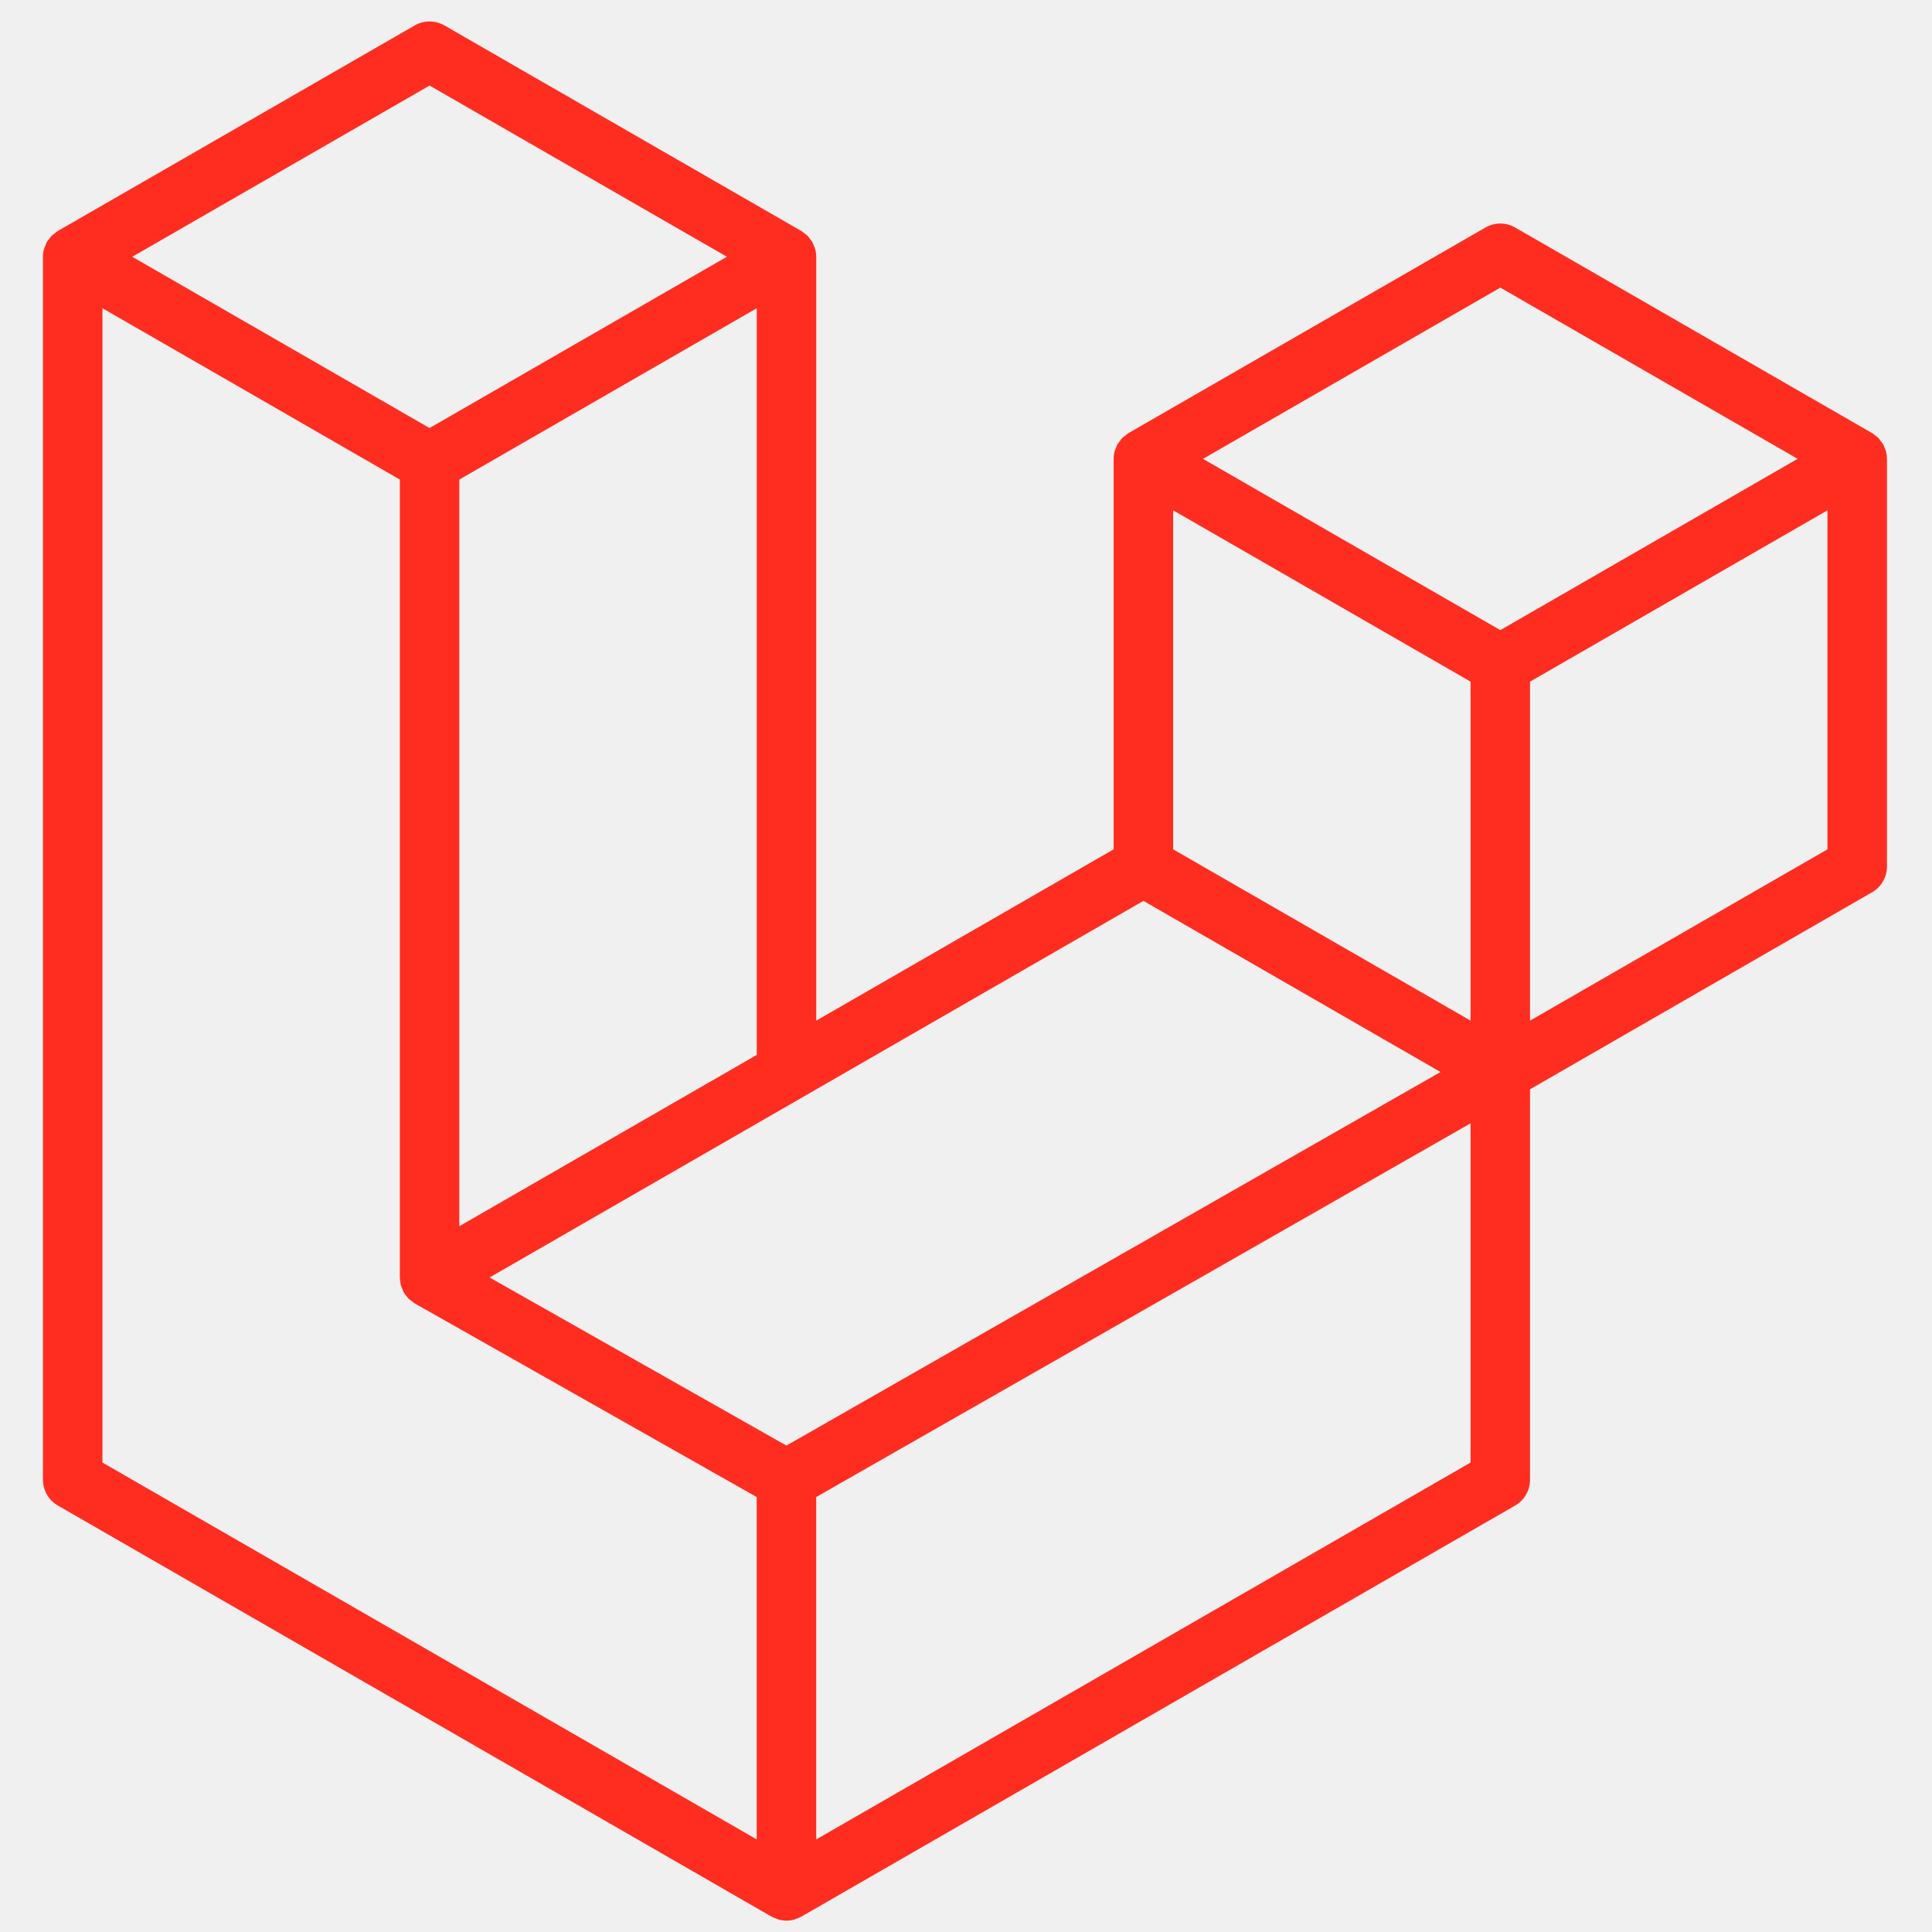
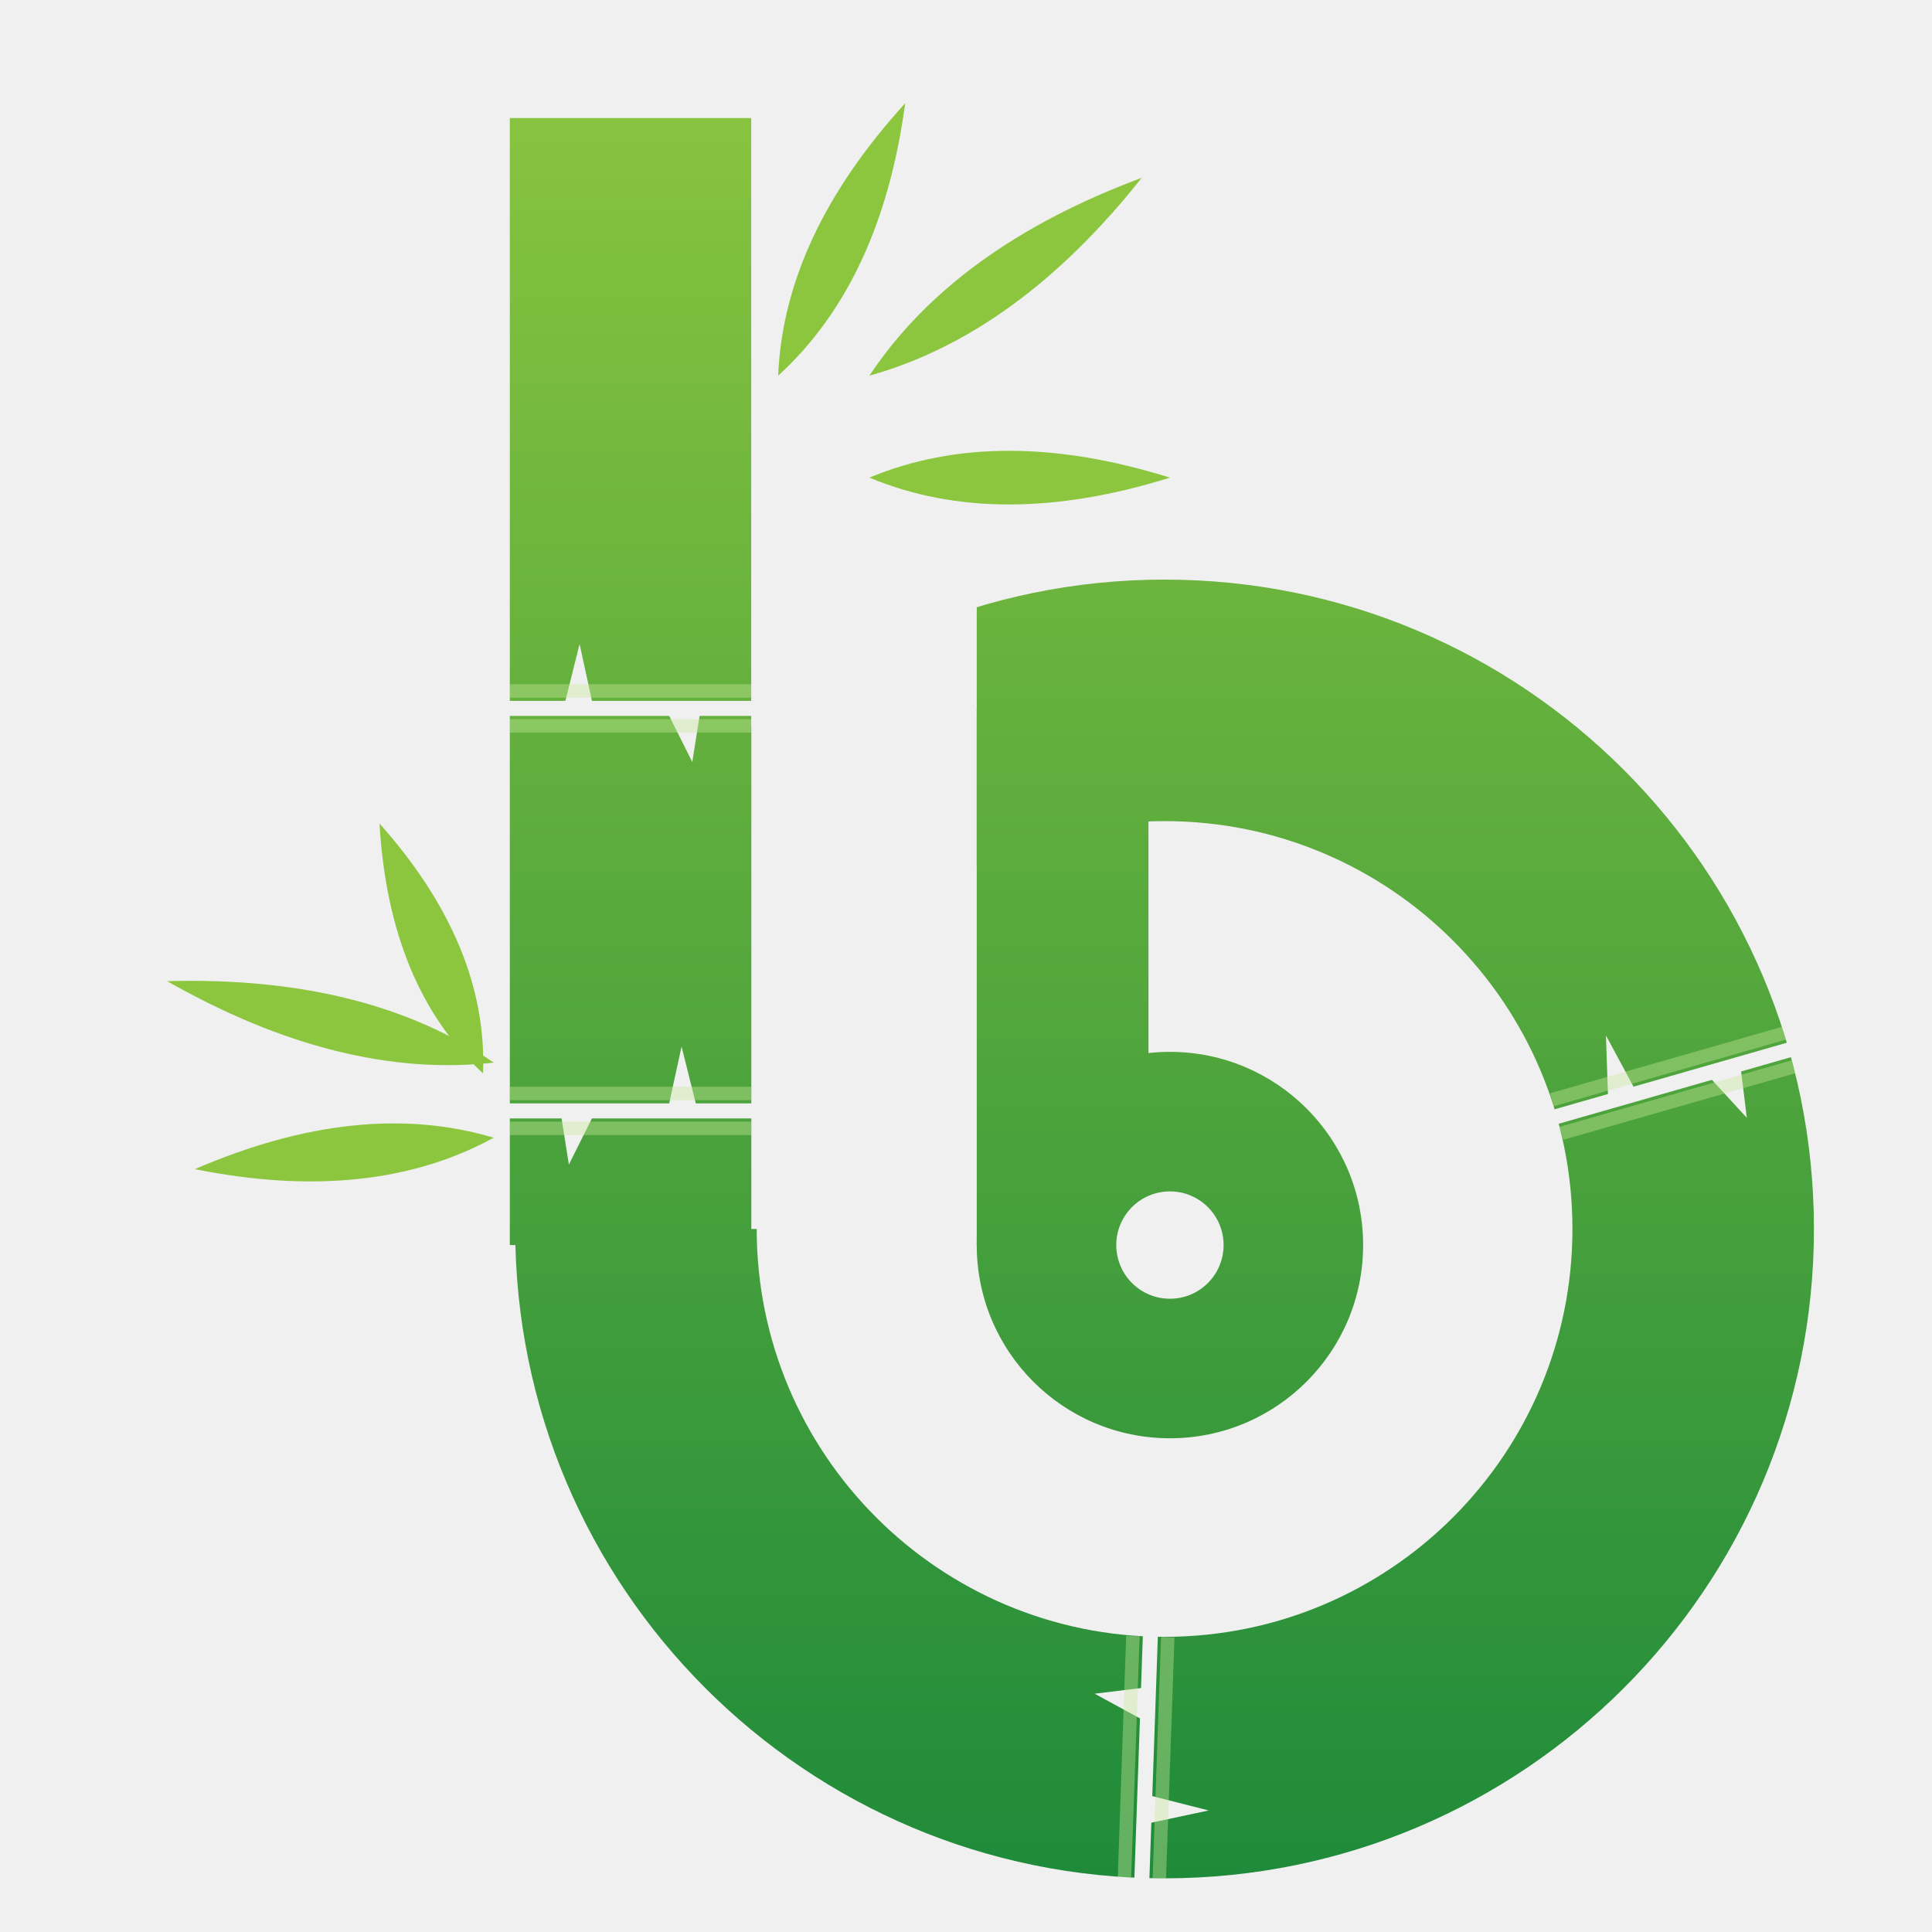
- <svg xmlns="http://www.w3.org/2000/svg" width="166" height="166" viewBox="0 0 166 166" fill="none">
-   <path fill-rule="evenodd" clip-rule="evenodd" d="M162.041 38.759C162.099 38.977 162.129 39.201 162.13 39.426V74.452C162.13 74.902 162.011 75.344 161.786 75.733C161.561 76.122 161.237 76.444 160.847 76.668L131.462 93.594V127.141C131.462 128.054 130.977 128.897 130.186 129.357L68.847 164.683C68.707 164.763 68.554 164.814 68.401 164.868C68.343 164.887 68.289 164.922 68.228 164.938C67.8 165.051 67.349 165.051 66.92 164.938C66.85 164.919 66.786 164.881 66.719 164.855C66.579 164.804 66.432 164.76 66.298 164.683L4.972 129.357C4.583 129.133 4.259 128.81 4.034 128.421C3.808 128.032 3.69 127.591 3.689 127.141L3.689 22.063C3.689 21.834 3.721 21.61 3.779 21.393C3.798 21.32 3.843 21.253 3.868 21.179C3.916 21.045 3.961 20.908 4.031 20.783C4.079 20.7 4.149 20.633 4.206 20.557C4.28 20.454 4.347 20.349 4.433 20.26C4.506 20.186 4.602 20.132 4.685 20.068C4.778 19.992 4.861 19.909 4.966 19.848L35.633 2.185C36.022 1.961 36.462 1.844 36.91 1.844C37.358 1.844 37.798 1.961 38.186 2.185L68.851 19.848H68.857C68.959 19.912 69.045 19.992 69.138 20.065C69.221 20.129 69.313 20.186 69.387 20.257C69.476 20.349 69.54 20.454 69.616 20.557C69.671 20.633 69.744 20.7 69.789 20.783C69.862 20.911 69.904 21.045 69.955 21.179C69.98 21.253 70.025 21.32 70.044 21.396C70.103 21.614 70.133 21.838 70.133 22.063V87.694L95.686 72.974V39.423C95.686 39.2 95.718 38.973 95.775 38.759C95.798 38.683 95.839 38.615 95.865 38.542C95.916 38.408 95.96 38.271 96.031 38.146C96.079 38.063 96.149 37.996 96.203 37.92C96.279 37.818 96.343 37.712 96.433 37.623C96.506 37.549 96.599 37.495 96.681 37.431C96.777 37.355 96.86 37.272 96.962 37.211L127.633 19.548C128.021 19.324 128.461 19.206 128.91 19.206C129.358 19.206 129.798 19.324 130.186 19.548L160.85 37.211C160.959 37.275 161.042 37.355 161.137 37.428C161.217 37.492 161.31 37.549 161.383 37.62C161.473 37.712 161.536 37.818 161.613 37.92C161.67 37.996 161.741 38.063 161.785 38.146C161.859 38.271 161.9 38.408 161.951 38.542C161.98 38.615 162.021 38.683 162.041 38.759ZM157.018 72.974V43.848L146.287 50.028L131.462 58.568V87.694L157.021 72.974H157.018ZM126.354 125.663V96.518L111.771 104.85L70.13 128.626V158.046L126.354 125.663ZM8.801 26.485V125.663L65.018 158.043V128.629L35.649 112L35.64 111.994L35.627 111.988C35.528 111.93 35.445 111.847 35.353 111.777C35.273 111.713 35.18 111.662 35.11 111.592L35.104 111.582C35.021 111.502 34.963 111.403 34.893 111.314C34.829 111.228 34.753 111.154 34.702 111.065L34.699 111.055C34.641 110.96 34.606 110.845 34.565 110.736C34.523 110.64 34.469 110.551 34.443 110.449C34.411 110.328 34.405 110.197 34.392 110.072C34.379 109.976 34.354 109.881 34.354 109.785V109.778V41.205L19.532 32.662L8.801 26.485ZM36.913 7.35L11.364 22.063L36.907 36.777L62.453 22.06L36.907 7.35H36.913ZM50.2 99.174L65.022 90.637V26.485L54.291 32.665L39.466 41.205V105.357L50.2 99.174ZM128.91 24.713L103.363 39.426L128.91 54.14L154.453 39.423L128.91 24.713ZM126.354 58.568L111.529 50.028L100.798 43.848V72.974L115.619 81.511L126.354 87.694V58.568ZM67.571 124.205L105.042 102.803L123.772 92.109L98.245 77.405L68.854 94.334L42.066 109.762L67.571 124.205Z" fill="#FF2D20" />
+ <svg xmlns="http://www.w3.org/2000/svg" xmlns:xlink="http://www.w3.org/1999/xlink" viewBox="120 118 360 360">
+   <defs>
+     <linearGradient id="g" gradientUnits="userSpaceOnUse" x1="0" y1="125" x2="0" y2="470">
+       <stop offset="0" stop-color="#8cc63f" />
+       <stop offset="1" stop-color="#1e8a3a" />
+     </linearGradient>
+     <path id="leaf" d="M0,0 Q24,-10 56,0 Q24,10 0,0Z" />
+     <g id="spikes">
+       <polygon points="10,0 13,-12 15.5,-0.5" />
+       <polygon points="29,0 34,10 35.5,0.5" />
+     </g>
+     <g id="rim">
+       <rect x="0" y="-4.5" width="45" height="2.5" />
+       <rect x="0" y="2" width="45" height="2.5" />
+     </g>
+     <mask id="bowl" maskUnits="userSpaceOnUse" x="0" y="0" width="600" height="600">
+       <rect width="600" height="600" fill="#fff" />
+       <circle cx="337" cy="347" r="76" fill="#000" />
+       <rect x="260" y="100" width="42" height="247" fill="#000" />
+     </mask>
+     <mask id="cuts" maskUnits="userSpaceOnUse" x="0" y="0" width="600" height="600">
+       <rect width="600" height="600" fill="#fff" />
+       <circle cx="338" cy="350" r="10" fill="#000" />
+       <g fill="#000">
+         <g transform="translate(215 250)">
+           <rect x="-2" y="-1.4" width="49" height="2.8" />
+           <use xlink:href="#spikes" />
+         </g>
+         <g transform="translate(215 325)">
+           <rect x="-2" y="-1.4" width="49" height="2.8" />
+           <use xlink:href="#spikes" transform="translate(45 0) scale(-1 1)" />
+         </g>
+         <g transform="translate(337 347) rotate(-16) translate(76 0)">
+           <rect x="-2" y="-1.4" width="49" height="2.8" />
+           <use xlink:href="#spikes" />
+         </g>
+         <g transform="translate(337 347) rotate(92) translate(76 0)">
+           <rect x="-2" y="-1.4" width="49" height="2.8" />
+           <use xlink:href="#spikes" transform="translate(45 0) scale(-1 1)" />
+         </g>
+       </g>
+     </mask>
+   </defs>
+   <g fill="url(#g)">
+     <g mask="url(#cuts)">
+       <g mask="url(#bowl)">
+         <rect x="215" y="140" width="45" height="210" />
+         <circle cx="337" cy="347" r="121" />
+       </g>
+       <rect x="302" y="250" width="32" height="100" />
+       <circle cx="338" cy="350" r="36" />
+     </g>
+     <use xlink:href="#leaf" transform="translate(265 188) rotate(-65)" />
+     <use xlink:href="#leaf" transform="translate(282 188) rotate(-36) scale(1.12 1)" />
+     <use xlink:href="#leaf" transform="translate(282 207)" />
+     <use xlink:href="#leaf" transform="translate(210 318) rotate(-112.5) scale(0.9 1)" />
+     <use xlink:href="#leaf" transform="translate(212 316) rotate(194) scale(1.12 1)" />
+     <use xlink:href="#leaf" transform="translate(212 330) rotate(174)" />
+   </g>
+   <g fill="#c9e89a" opacity="0.4">
+     <use xlink:href="#rim" transform="translate(215 250)" />
+     <use xlink:href="#rim" transform="translate(215 325)" />
+     <use xlink:href="#rim" transform="translate(337 347) rotate(-16) translate(76 0)" />
+     <use xlink:href="#rim" transform="translate(337 347) rotate(92) translate(76 0)" />
+   </g>
</svg>
